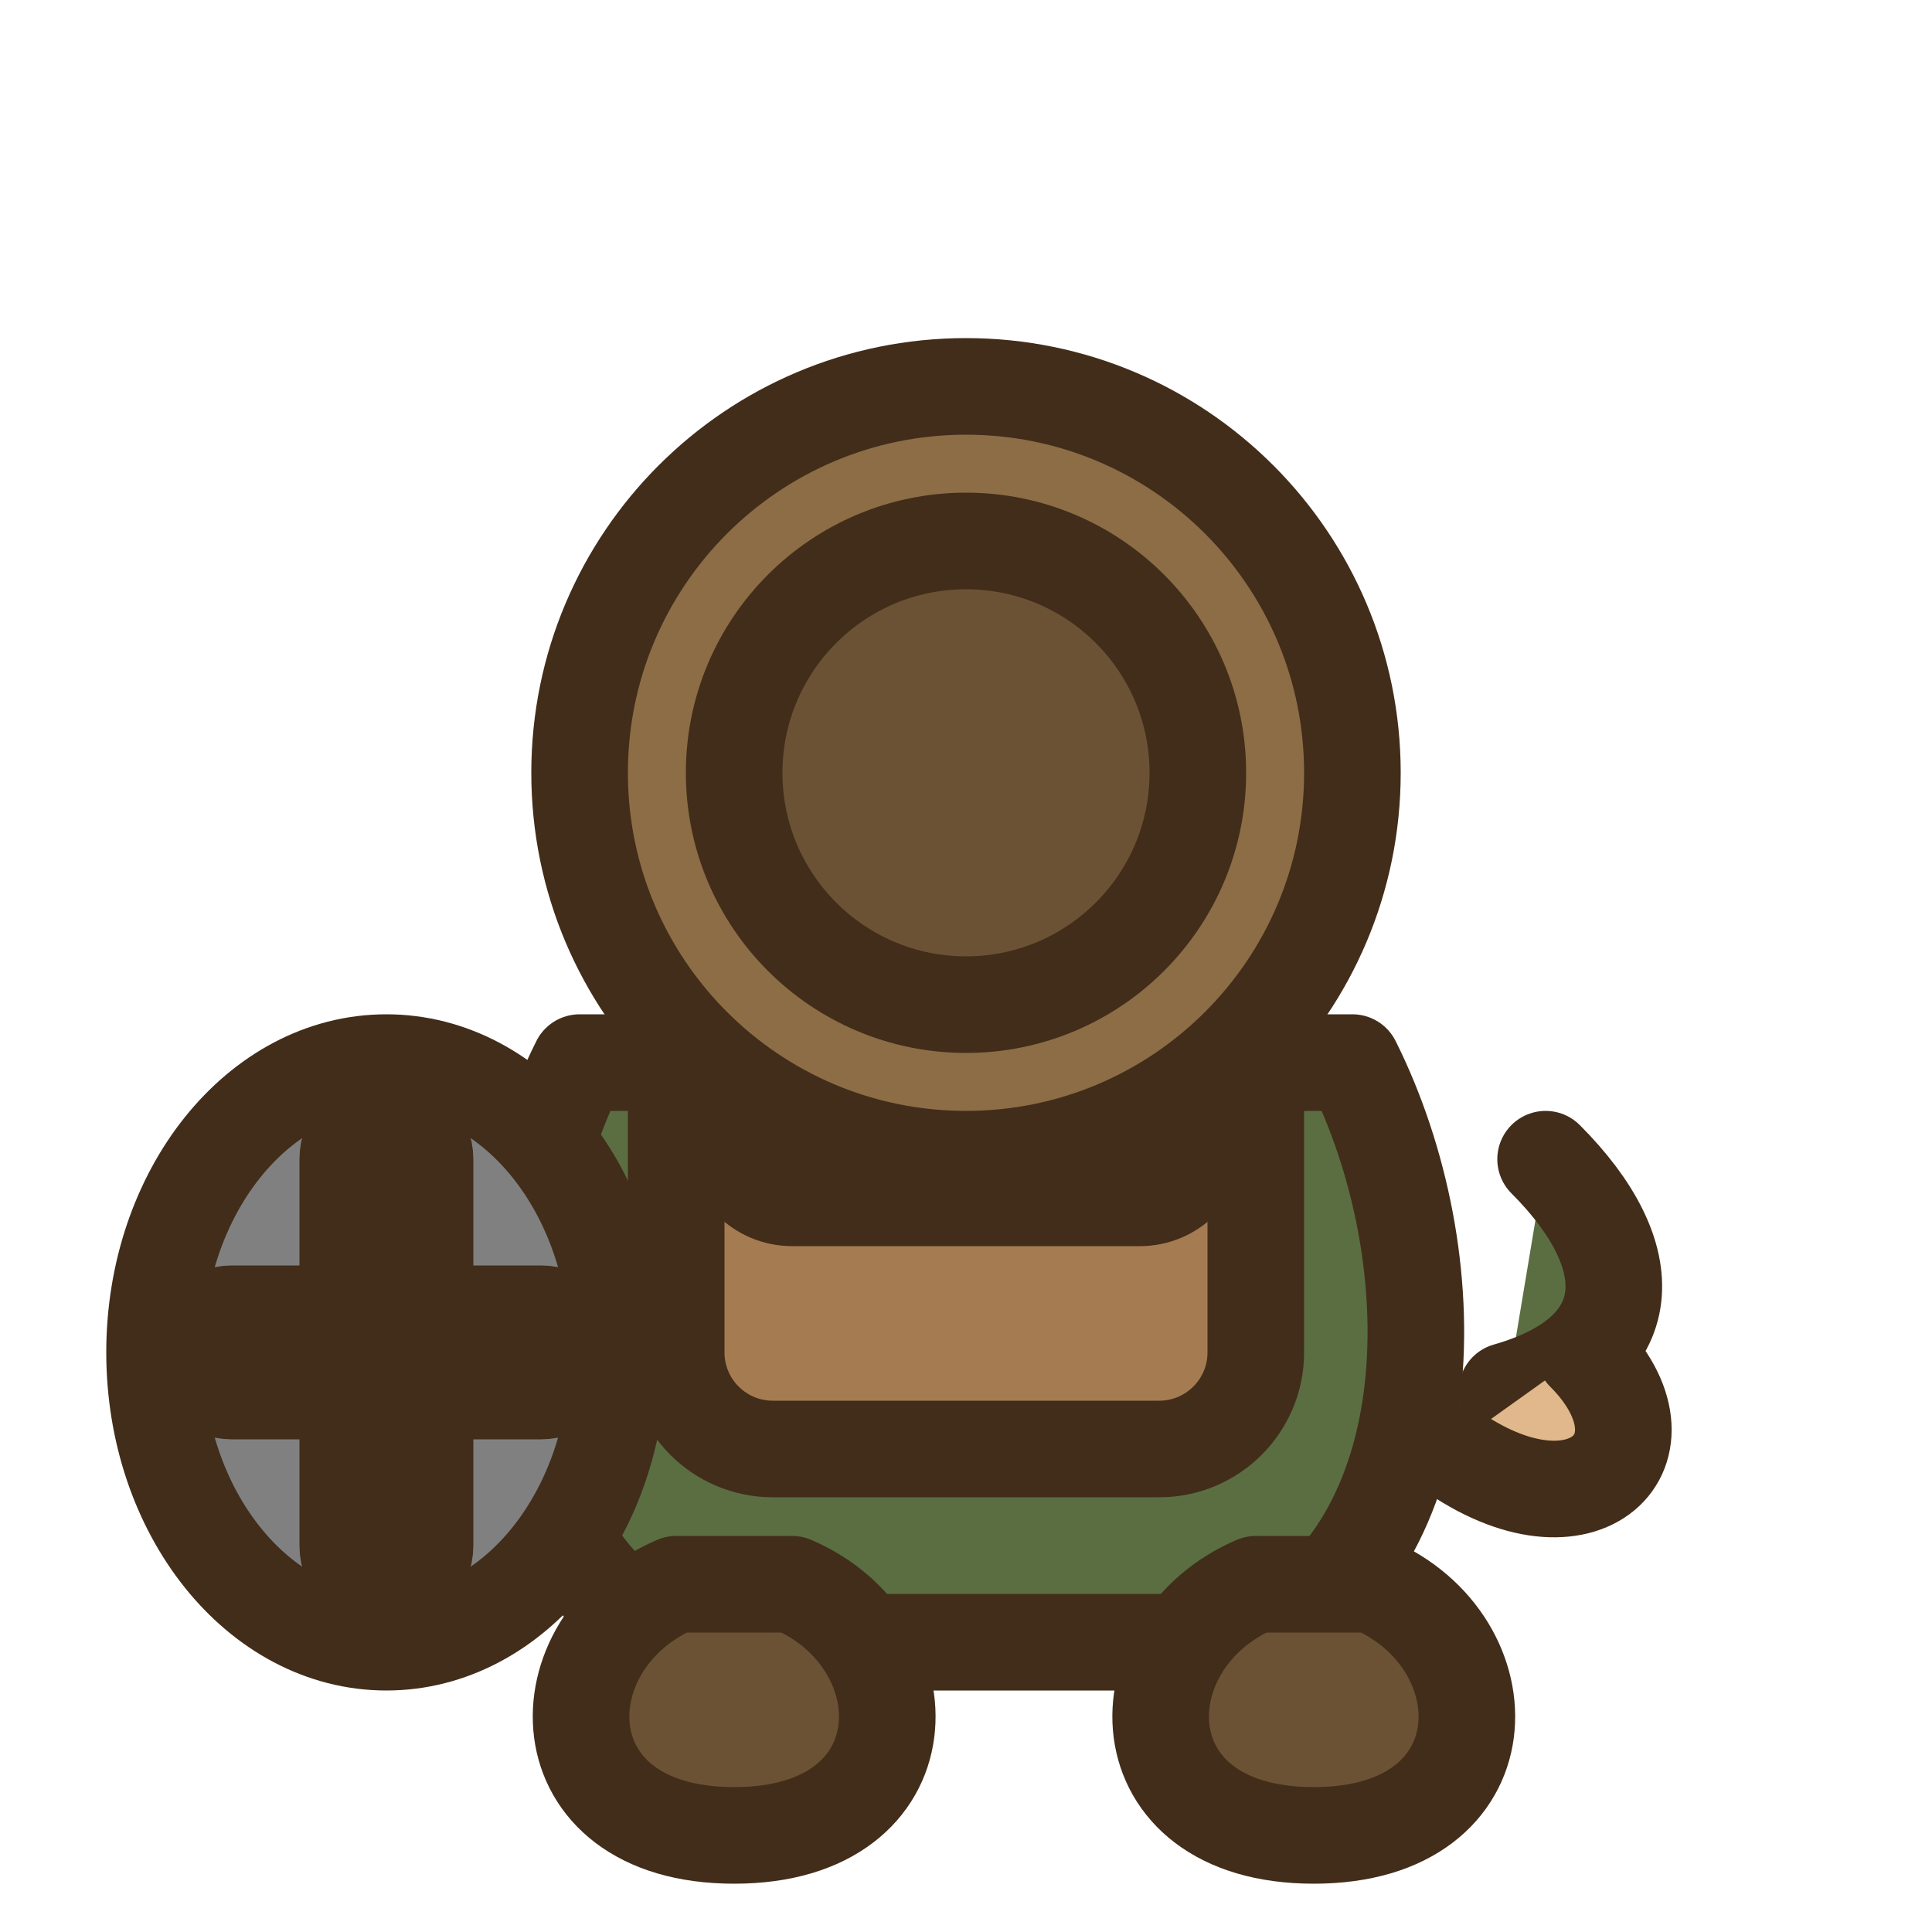
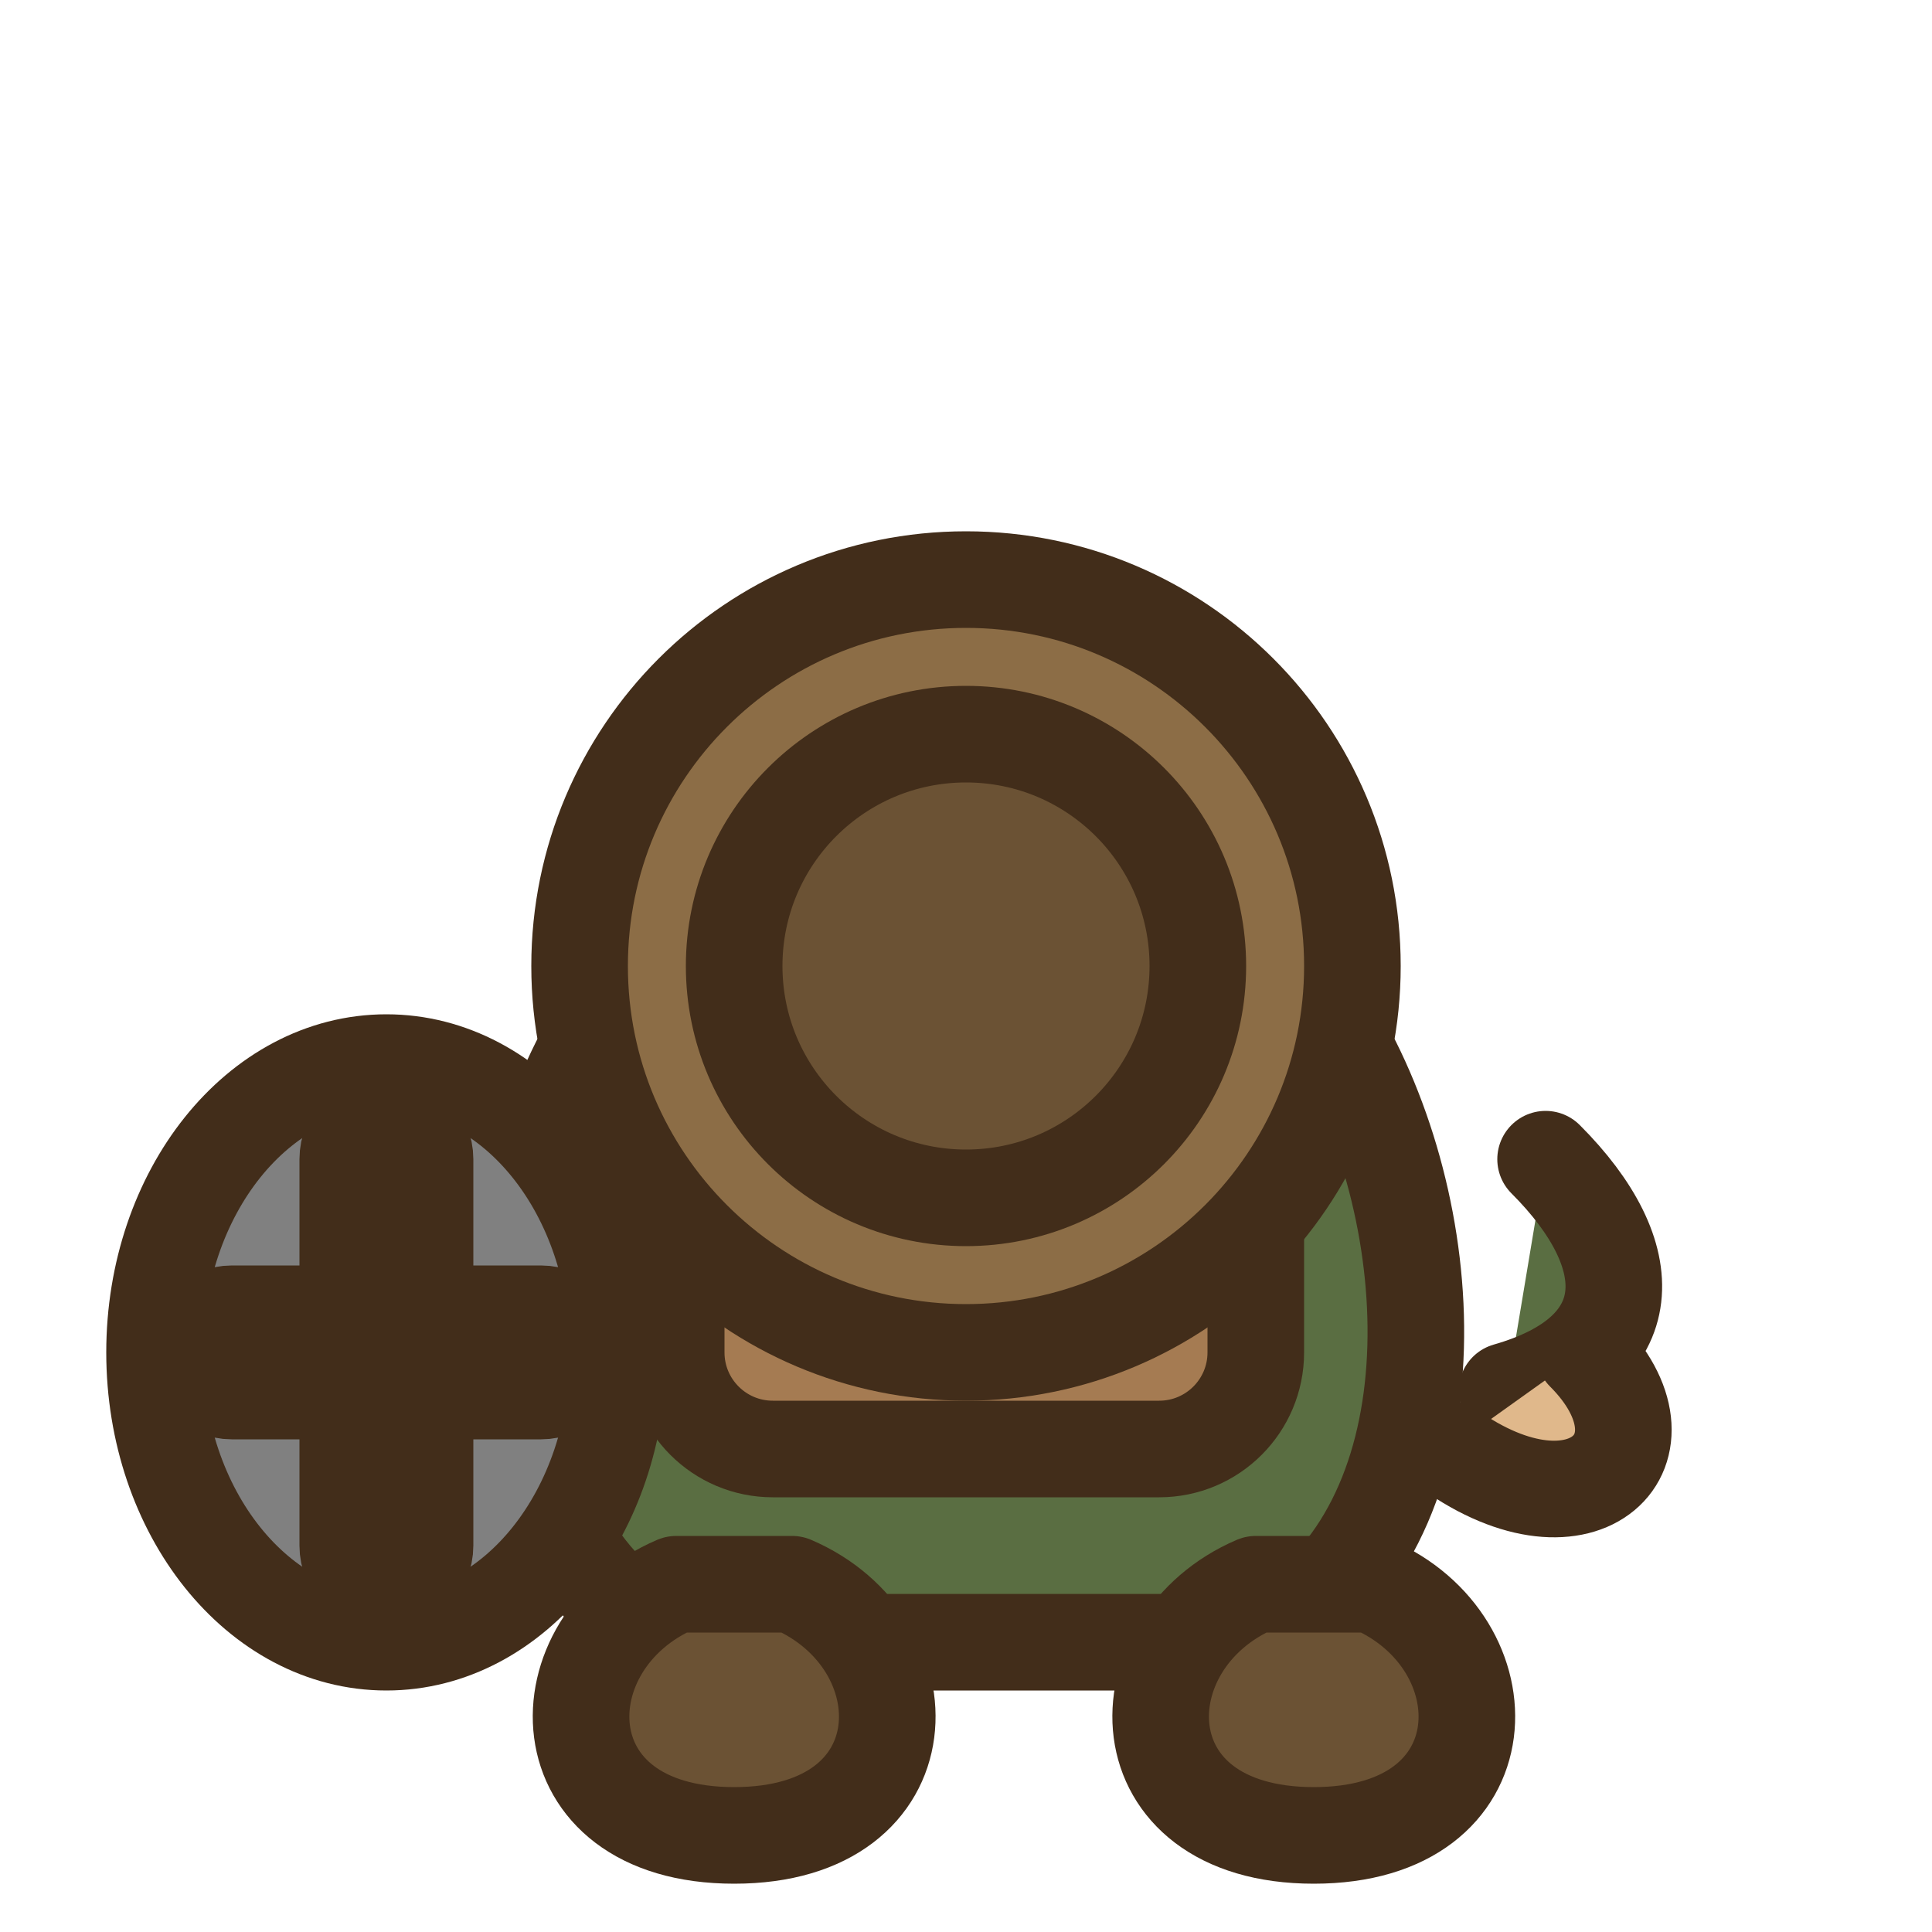
<svg xmlns="http://www.w3.org/2000/svg" viewBox="0 0 100 100">
  <defs>
    <style>
      .outline { stroke: #422d1a; stroke-width: 5; stroke-linecap: round; stroke-linejoin: round; fill: none; }
      .hat-main { fill: #8c6d46; }
      .hat-brim { fill: #6b5234; }
      .tunic { fill: #5a6e42; }
      .backpack { fill: #a57b52; }
      .backpack-strap { fill: #8c6d46; }
      .skin { fill: #e0b88b; }
      .boots { fill: #6b5234; }
      .shield-main { fill: #808080; }
      .shield-cross { fill: #696969; }
    </style>
  </defs>
  <path class="tunic outline" d="M 30 55 C 25 65, 25 80, 35 85 L 65 85 C 75 80, 75 65, 70 55 Z" />
  <path class="boots outline" d="M 35 82 C 28 85, 28 95, 38 95 C 48 95, 48 85, 41 82 Z" />
  <path class="boots outline" d="M 65 82 C 58 85, 58 95, 68 95 C 78 95, 78 85, 71 82 Z" />
  <rect x="35" y="50" width="30" height="25" rx="5" class="backpack outline" />
  <rect x="38" y="52" width="24" height="10" rx="3" class="backpack-strap outline" />
  <path class="tunic outline" d="M 80 60 C 85 65, 85 70, 78 72" />
  <path class="skin outline" d="M 82 70 C 87 75, 82 80, 75 75" />
  <path class="tunic outline" d="M 20 60 C 15 65, 15 70, 22 72" />
  <path class="skin outline" d="M 18 70 C 13 75, 18 80, 25 75" />
-   <circle cx="50" cy="40" r="20" class="hat-main outline" />
-   <circle cx="50" cy="40" r="12" class="hat-brim outline" />
+   <circle cx="50" cy="50" r="20" class="hat-main outline" />
+   <circle cx="50" cy="50" r="12" class="hat-brim outline" />
  <ellipse cx="20" cy="70" rx="12" ry="15" class="shield-main outline" />
  <rect x="18" y="58" width="4" height="24" rx="2" class="shield-cross outline" />
  <rect x="10" y="68" width="20" height="4" rx="2" class="shield-cross outline" />
</svg>
